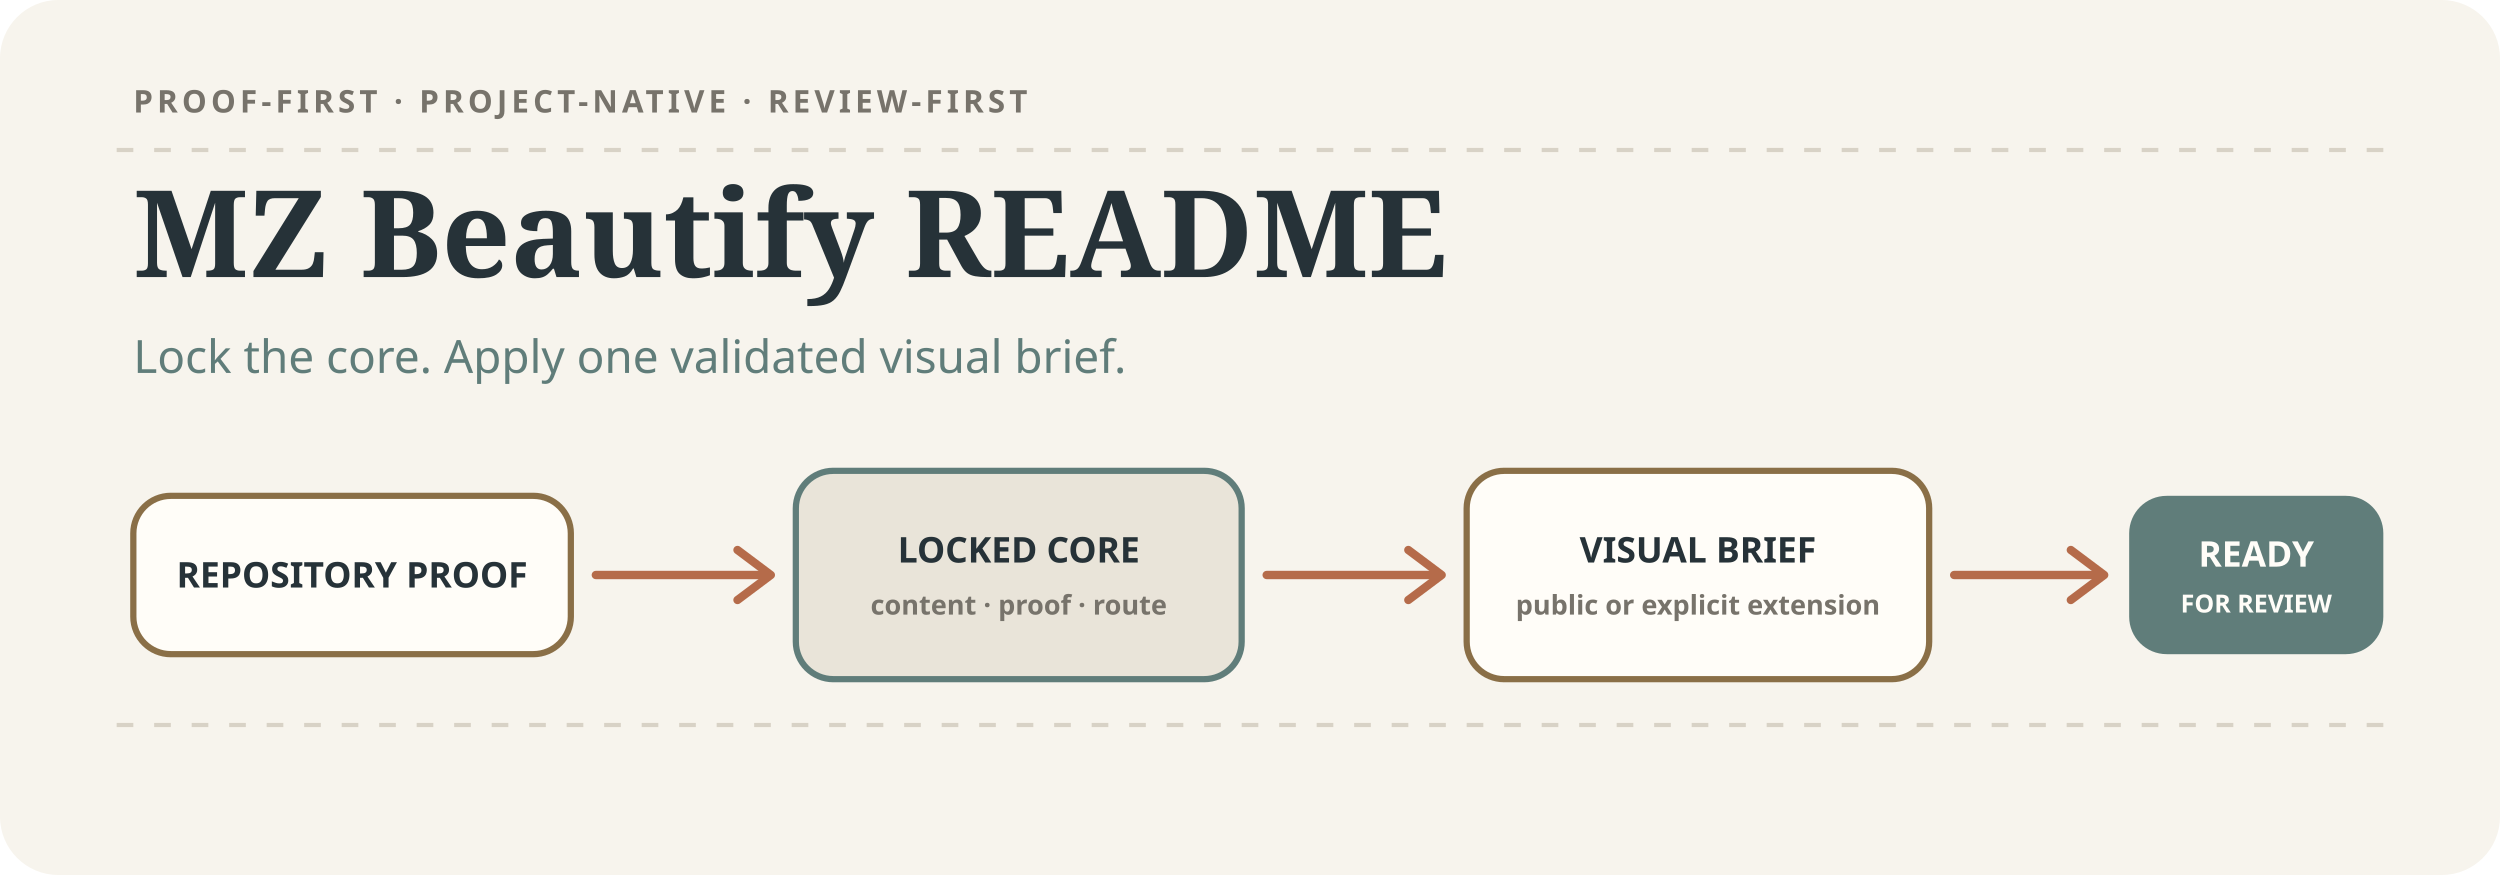
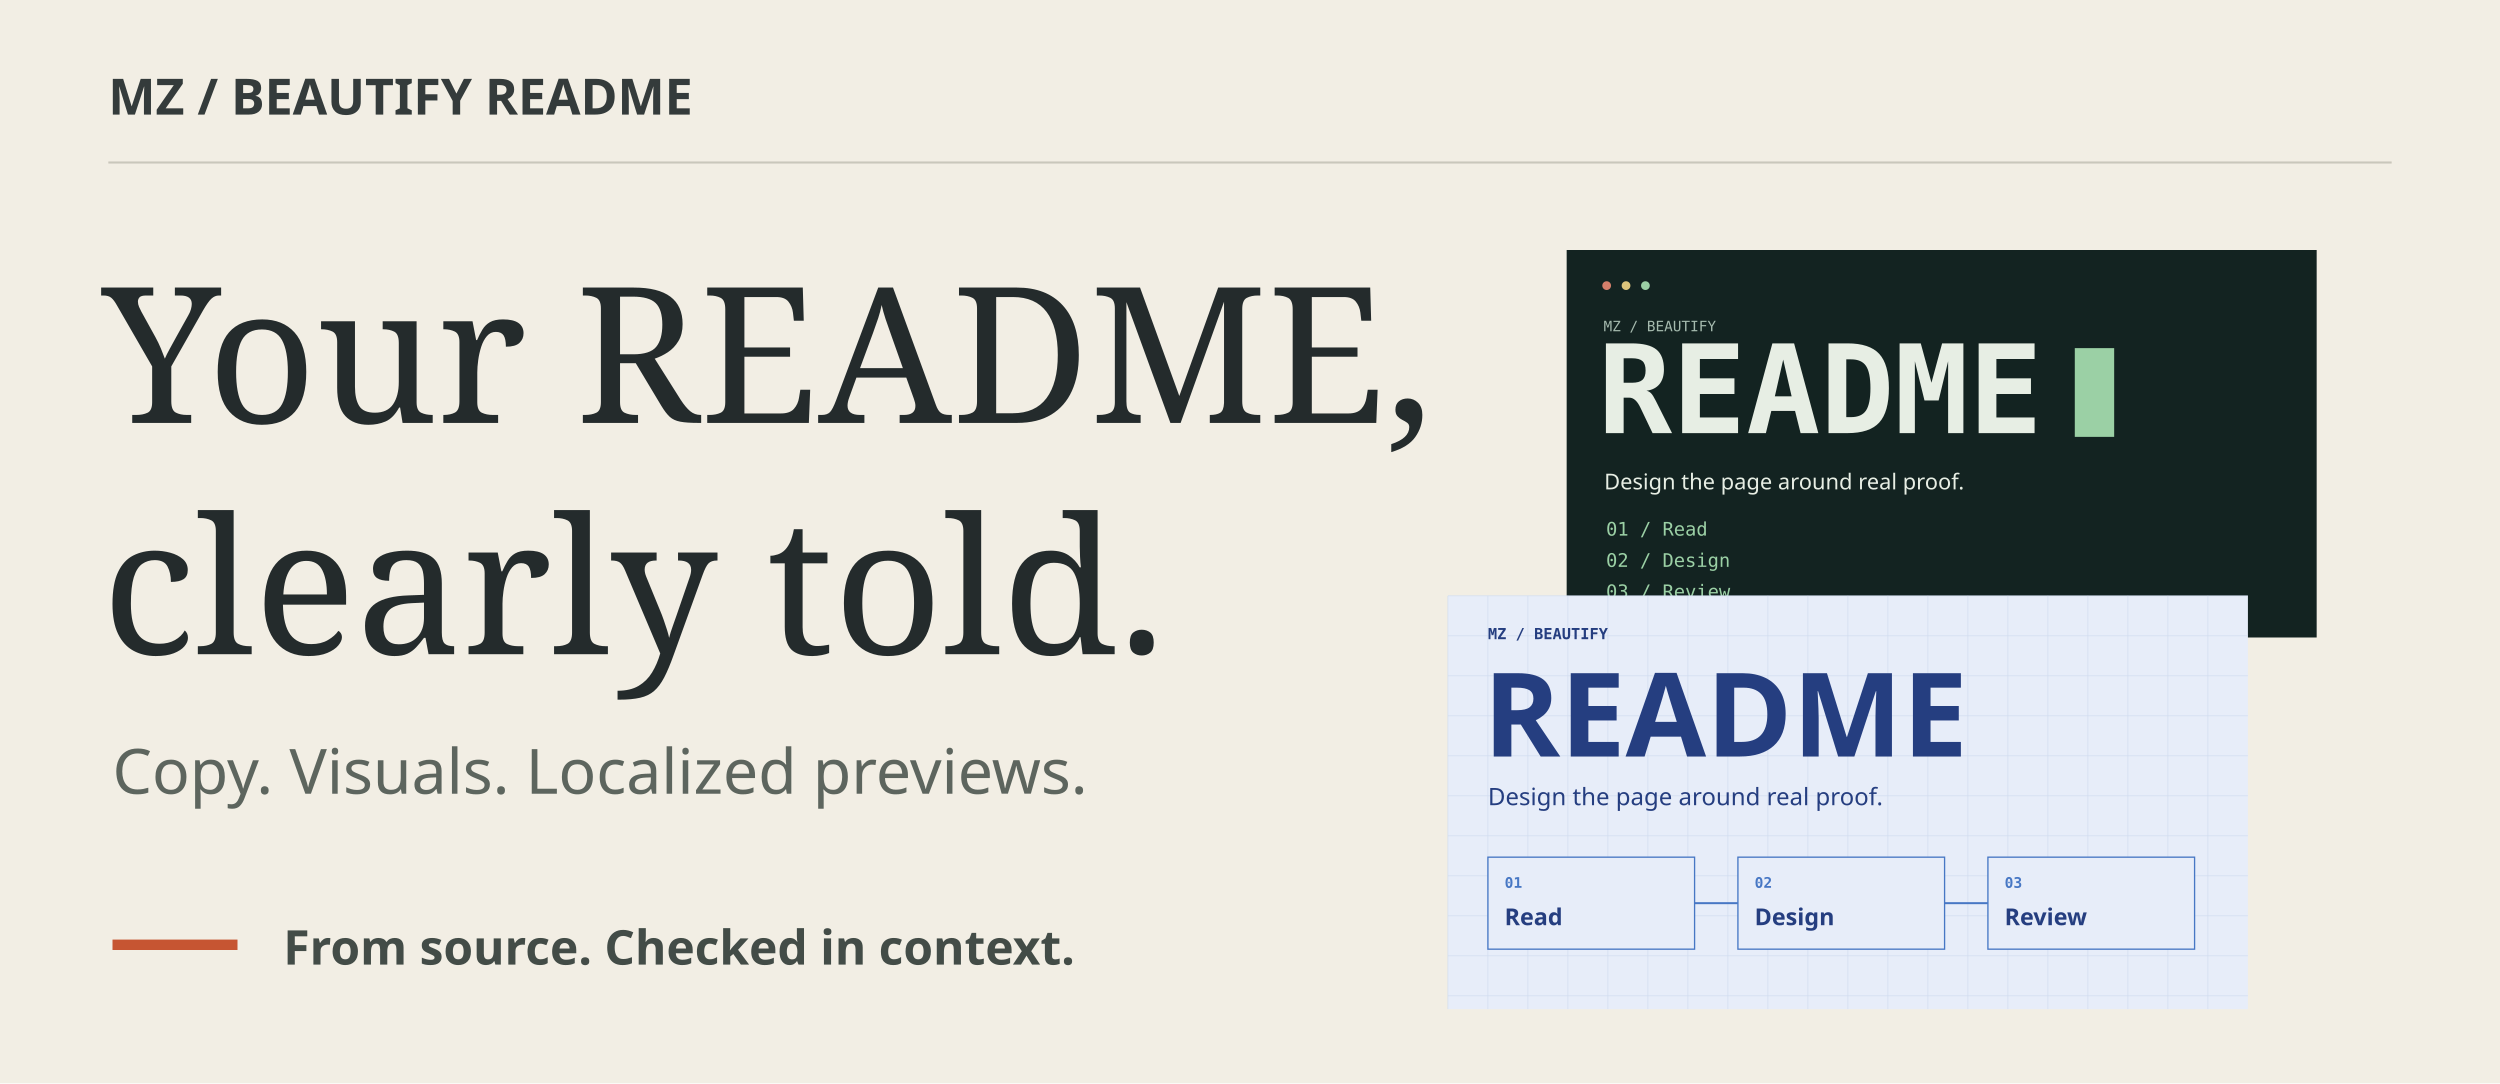
- <svg xmlns="http://www.w3.org/2000/svg" width="1200" height="420" viewBox="0 0 1200 420" role="img" aria-labelledby="title desc">
-   <rect width="1200" height="420" rx="28" fill="#F7F4ED" />
-   <path d="M56 72H1144M56 348H1144" stroke="#D8D2C6" stroke-width="2" stroke-dasharray="8 10" />
-   <text x="64" y="54" font-family="Segoe UI, sans-serif" font-size="15" font-weight="700" letter-spacing="2" fill="#77736B">PROOF-FIRST · PROJECT-NATIVE · REVIEW-FIRST</text>
-   <text x="64" y="133" font-family="Georgia, serif" font-size="58" font-weight="700" fill="#263238">MZ Beautify README</text>
-   <text x="64" y="179" font-family="Segoe UI, sans-serif" font-size="22" fill="#607D7A">Lock the core. Apply one validated visual brief.</text>
-   <g font-family="Segoe UI, sans-serif" font-size="17" font-weight="700" fill="#263238">
-     <rect x="64" y="238" width="210" height="76" rx="18" fill="#FFFDF8" stroke="#8A6F47" stroke-width="3" />
-     <text x="169" y="282" text-anchor="middle">REPOSITORY PROOF</text>
-     <path d="M286 276H366" stroke="#B56B4A" stroke-width="4" stroke-linecap="round" />
-     <path d="M354 264L370 276L354 288" fill="none" stroke="#B56B4A" stroke-width="4" stroke-linecap="round" stroke-linejoin="round" />
-     <rect x="382" y="226" width="214" height="100" rx="18" fill="#E9E4D9" stroke="#607D7A" stroke-width="3" />
-     <text x="489" y="270" text-anchor="middle">LOCKED CORE</text>
-     <text x="489" y="295" text-anchor="middle" font-size="13" fill="#77736B">content · proof · route</text>
-     <path d="M608 276H688" stroke="#B56B4A" stroke-width="4" stroke-linecap="round" />
-     <path d="M676 264L692 276L676 288" fill="none" stroke="#B56B4A" stroke-width="4" stroke-linecap="round" stroke-linejoin="round" />
-     <rect x="704" y="226" width="222" height="100" rx="18" fill="#FFFDF8" stroke="#8A6F47" stroke-width="3" />
-     <text x="815" y="270" text-anchor="middle">VISUAL BRIEF</text>
-     <text x="815" y="295" text-anchor="middle" font-size="13" fill="#77736B">public or explicit extension</text>
-     <path d="M938 276H1006" stroke="#B56B4A" stroke-width="4" stroke-linecap="round" />
-     <path d="M994 264L1010 276L994 288" fill="none" stroke="#B56B4A" stroke-width="4" stroke-linecap="round" stroke-linejoin="round" />
-     <rect x="1022" y="238" width="122" height="76" rx="18" fill="#607D7A" />
-     <text x="1083" y="272" text-anchor="middle" fill="#FFFDF8">READY</text>
-     <text x="1083" y="294" text-anchor="middle" font-size="12" fill="#FFFDF8">FOR REVIEW</text>
+ <svg xmlns="http://www.w3.org/2000/svg" width="1200" height="520" viewBox="0 0 1200 520" role="img">
+   <rect x="0" y="0" width="1200" height="520" rx="0" fill="#f2eee4" />
+   <text x="52" y="55" font-family="Segoe UI, Microsoft YaHei, PingFang SC, sans-serif" font-size="24" font-weight="650" fill="#343b3b">MZ / BEAUTIFY README</text>
+   <path d="M52 78L1148 78" stroke="#c9c7bb" stroke-width="1" fill="none" />
+   <text x="49" y="203" font-family="Georgia, SimSun, Songti SC, serif" font-size="91" font-weight="500" fill="#242b2c">Your README,</text>
+   <text x="49" y="314" font-family="Georgia, SimSun, Songti SC, serif" font-size="91" font-weight="500" fill="#242b2c">clearly told.</text>
+   <text x="54" y="381" font-family="Segoe UI, Microsoft YaHei, PingFang SC, sans-serif" font-size="30" font-weight="400" fill="#5d655e">Copy. Visuals. Localized previews.</text>
+   <g transform="translate(752 120) scale(0.3)">
+     <rect x="0" y="0" width="1200" height="620" rx="0" fill="#132321" />
+     <circle cx="64" cy="57" r="7" fill="#d47f6b" />
+     <circle cx="95" cy="57" r="7" fill="#dcc47b" />
+     <circle cx="126" cy="57" r="7" fill="#9bd0a5" />
+     <text x="59" y="130" font-family="Consolas, Menlo, monospace" font-size="23" font-weight="500" fill="#a5baae">MZ / BEAUTIFY</text>
+     <text x="50" y="293" font-family="Consolas, Menlo, monospace" font-size="197" font-weight="700" fill="#e7eee4">README</text>
+     <rect x="813" y="157" width="63" height="142" rx="0" fill="#9bd0a5" />
+     <text x="60" y="383" font-family="Segoe UI, Microsoft YaHei, PingFang SC, sans-serif" font-size="35" font-weight="400" fill="#e7eee4">Design the page around real proof.</text>
+     <text x="63" y="457" font-family="Consolas, Menlo, monospace" font-size="30" font-weight="500" fill="#9bd0a5">01 / Read</text>
+     <text x="63" y="507" font-family="Consolas, Menlo, monospace" font-size="30" font-weight="500" fill="#9bd0a5">02 / Design</text>
+     <text x="63" y="557" font-family="Consolas, Menlo, monospace" font-size="30" font-weight="500" fill="#9bd0a5">03 / Review</text>
  </g>
+   <g transform="translate(695 286) scale(0.32)">
+     <rect x="0" y="0" width="1200" height="620" rx="0" fill="#e7edf9" />
+     <path d="M0 0L0 620" stroke="#cfdbef" stroke-width="1" fill="none" />
+     <path d="M60 0L60 620" stroke="#cfdbef" stroke-width="1" fill="none" />
+     <path d="M120 0L120 620" stroke="#cfdbef" stroke-width="1" fill="none" />
+     <path d="M180 0L180 620" stroke="#cfdbef" stroke-width="1" fill="none" />
+     <path d="M240 0L240 620" stroke="#cfdbef" stroke-width="1" fill="none" />
+     <path d="M300 0L300 620" stroke="#cfdbef" stroke-width="1" fill="none" />
+     <path d="M360 0L360 620" stroke="#cfdbef" stroke-width="1" fill="none" />
+     <path d="M420 0L420 620" stroke="#cfdbef" stroke-width="1" fill="none" />
+     <path d="M480 0L480 620" stroke="#cfdbef" stroke-width="1" fill="none" />
+     <path d="M540 0L540 620" stroke="#cfdbef" stroke-width="1" fill="none" />
+     <path d="M600 0L600 620" stroke="#cfdbef" stroke-width="1" fill="none" />
+     <path d="M660 0L660 620" stroke="#cfdbef" stroke-width="1" fill="none" />
+     <path d="M720 0L720 620" stroke="#cfdbef" stroke-width="1" fill="none" />
+     <path d="M780 0L780 620" stroke="#cfdbef" stroke-width="1" fill="none" />
+     <path d="M840 0L840 620" stroke="#cfdbef" stroke-width="1" fill="none" />
+     <path d="M900 0L900 620" stroke="#cfdbef" stroke-width="1" fill="none" />
+     <path d="M960 0L960 620" stroke="#cfdbef" stroke-width="1" fill="none" />
+     <path d="M1020 0L1020 620" stroke="#cfdbef" stroke-width="1" fill="none" />
+     <path d="M1080 0L1080 620" stroke="#cfdbef" stroke-width="1" fill="none" />
+     <path d="M1140 0L1140 620" stroke="#cfdbef" stroke-width="1" fill="none" />
+     <path d="M0 0L1200 0" stroke="#cfdbef" stroke-width="1" fill="none" />
+     <path d="M0 60L1200 60" stroke="#cfdbef" stroke-width="1" fill="none" />
+     <path d="M0 120L1200 120" stroke="#cfdbef" stroke-width="1" fill="none" />
+     <path d="M0 180L1200 180" stroke="#cfdbef" stroke-width="1" fill="none" />
+     <path d="M0 240L1200 240" stroke="#cfdbef" stroke-width="1" fill="none" />
+     <path d="M0 300L1200 300" stroke="#cfdbef" stroke-width="1" fill="none" />
+     <path d="M0 360L1200 360" stroke="#cfdbef" stroke-width="1" fill="none" />
+     <path d="M0 420L1200 420" stroke="#cfdbef" stroke-width="1" fill="none" />
+     <path d="M0 480L1200 480" stroke="#cfdbef" stroke-width="1" fill="none" />
+     <path d="M0 540L1200 540" stroke="#cfdbef" stroke-width="1" fill="none" />
+     <path d="M0 600L1200 600" stroke="#cfdbef" stroke-width="1" fill="none" />
+     <text x="60" y="65" font-family="Consolas, Menlo, monospace" font-size="23" font-weight="600" fill="#253e80">MZ / BEAUTIFY</text>
+     <text x="53" y="241" font-family="Segoe UI, Microsoft YaHei, PingFang SC, sans-serif" font-size="175" font-weight="600" fill="#253e80">README</text>
+     <text x="60" y="314" font-family="Segoe UI, Microsoft YaHei, PingFang SC, sans-serif" font-size="36" font-weight="400" fill="#253e80">Design the page around real proof.</text>
+     <rect x="60" y="392" width="310" height="138" rx="0" fill="#e7edf9" stroke="#4777c4" stroke-width="2" />
+     <text x="85" y="438" font-family="Consolas, Menlo, monospace" font-size="22" font-weight="600" fill="#4777c4">01</text>
+     <text x="85" y="494" font-family="Segoe UI, Microsoft YaHei, PingFang SC, sans-serif" font-size="35" font-weight="600" fill="#253e80">Read</text>
+     <path d="M370 461L435 461" stroke="#4777c4" stroke-width="3" fill="none" />
+     <rect x="435" y="392" width="310" height="138" rx="0" fill="#e7edf9" stroke="#4777c4" stroke-width="2" />
+     <text x="460" y="438" font-family="Consolas, Menlo, monospace" font-size="22" font-weight="600" fill="#4777c4">02</text>
+     <text x="460" y="494" font-family="Segoe UI, Microsoft YaHei, PingFang SC, sans-serif" font-size="35" font-weight="600" fill="#253e80">Design</text>
+     <path d="M745 461L810 461" stroke="#4777c4" stroke-width="3" fill="none" />
+     <rect x="810" y="392" width="310" height="138" rx="0" fill="#e7edf9" stroke="#4777c4" stroke-width="2" />
+     <text x="835" y="438" font-family="Consolas, Menlo, monospace" font-size="22" font-weight="600" fill="#4777c4">03</text>
+     <text x="835" y="494" font-family="Segoe UI, Microsoft YaHei, PingFang SC, sans-serif" font-size="35" font-weight="600" fill="#253e80">Review</text>
+   </g>
+   <rect x="54" y="451" width="60" height="5" rx="0" fill="#c65532" />
+   <text x="136" y="463" font-family="Segoe UI, Microsoft YaHei, PingFang SC, sans-serif" font-size="23" font-weight="550" fill="#434c47">From source. Checked in context.</text>
</svg>
